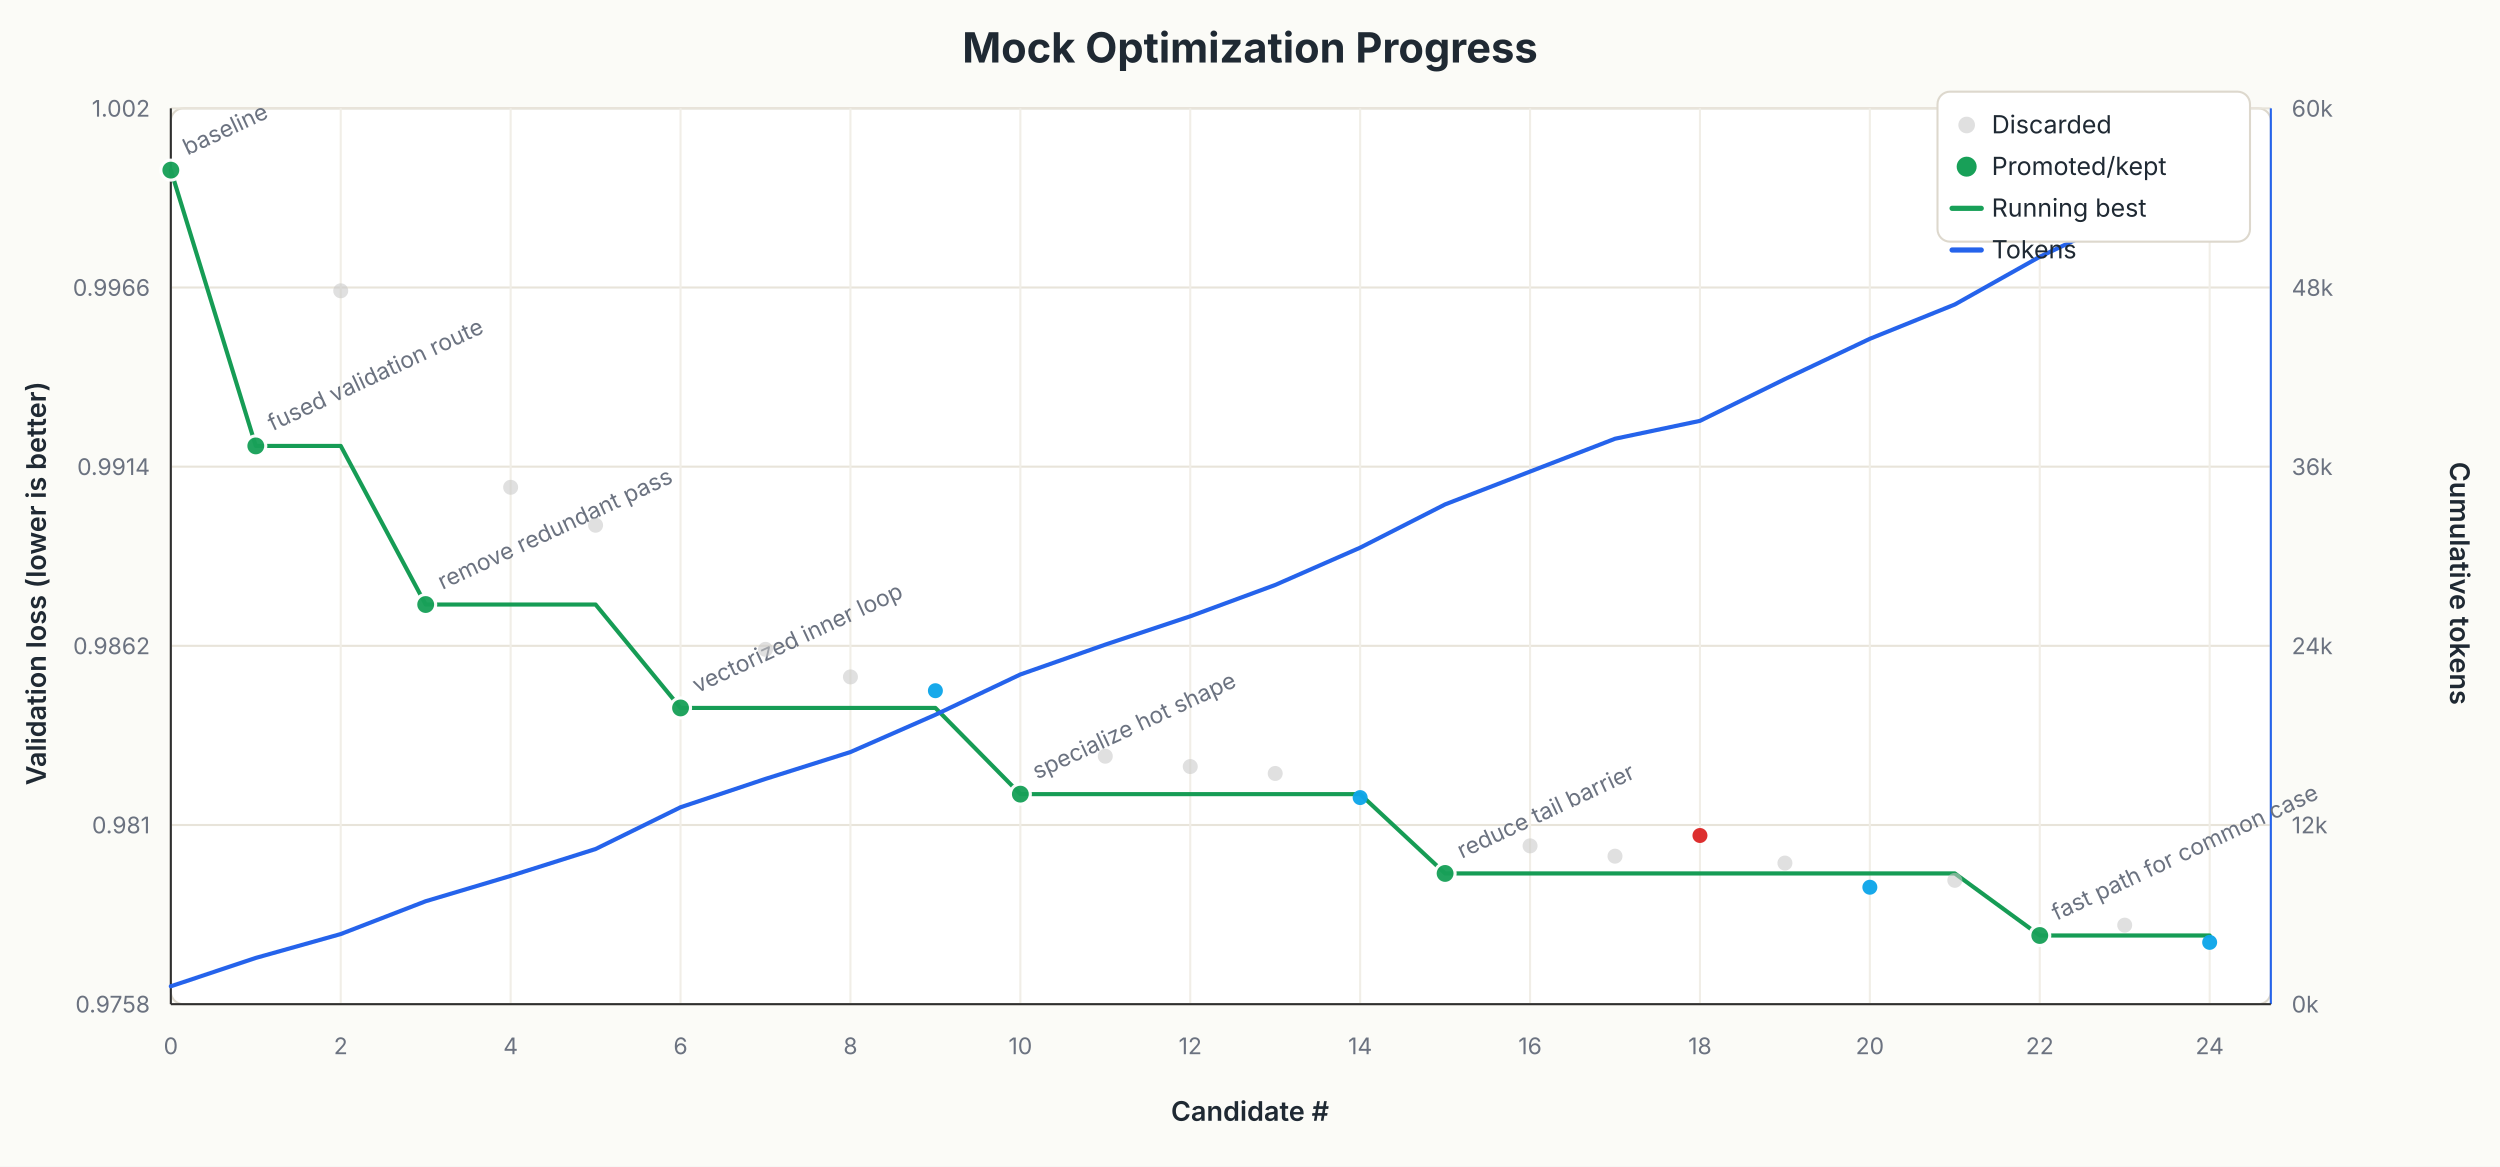
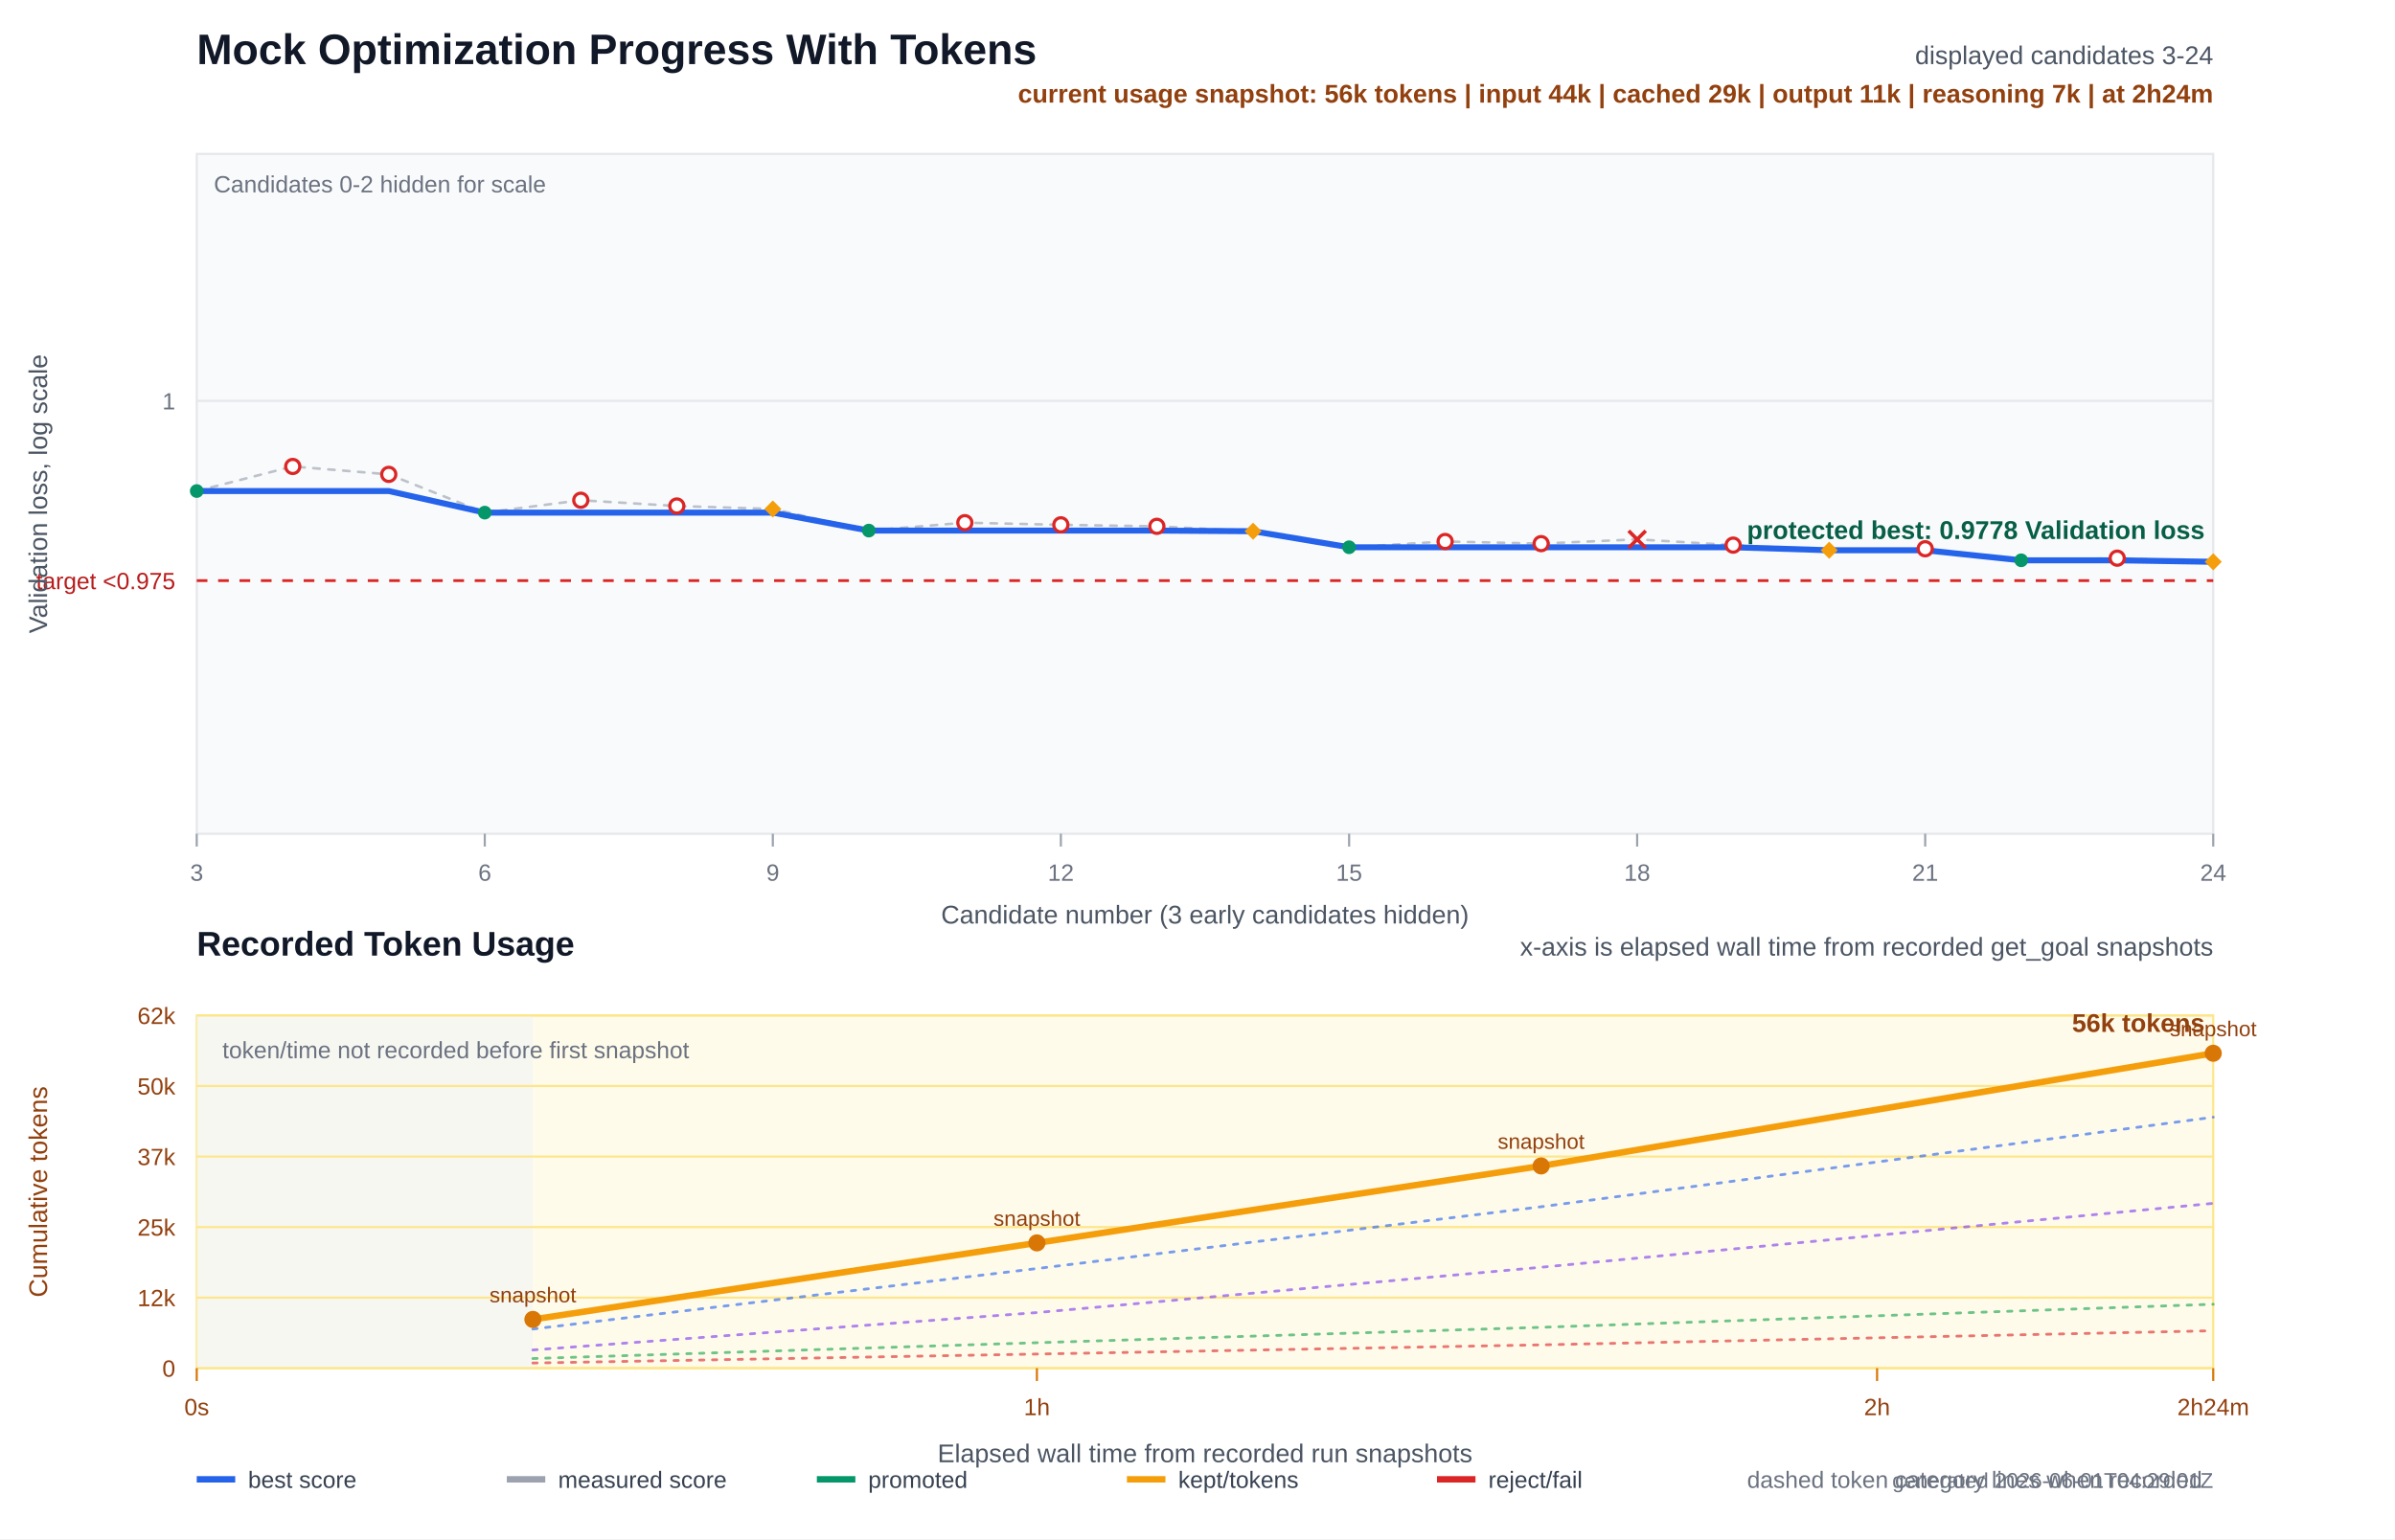
- <svg xmlns="http://www.w3.org/2000/svg" width="1200" height="560" viewBox="0 0 1200 560">
-   <style>text{font-family:Inter,Arial,Helvetica,sans-serif;font-size:13px;fill:#1f2933}.small{font-size:11px;fill:#6b7280}.title{font-size:20px;font-weight:700}.axis{font-weight:600}.legend{font-size:12px}</style>
-   <rect width="100%" height="100%" fill="#fbfbf7" />
-   <rect x="82" y="52" width="1008" height="430" rx="6" fill="#ffffff" stroke="#ddd8cd" />
-   <text x="600.0" y="30" text-anchor="middle" class="title">Mock Optimization Progress</text>
-   <line x1="82" y1="482.00" x2="1090" y2="482.00" stroke="#e8e4da" />
-   <text x="72" y="486.00" text-anchor="end" class="small">0.9758</text>
-   <line x1="82" y1="396.00" x2="1090" y2="396.00" stroke="#e8e4da" />
-   <text x="72" y="400.00" text-anchor="end" class="small">0.981</text>
-   <line x1="82" y1="310.00" x2="1090" y2="310.00" stroke="#e8e4da" />
-   <text x="72" y="314.00" text-anchor="end" class="small">0.9862</text>
-   <line x1="82" y1="224.00" x2="1090" y2="224.00" stroke="#e8e4da" />
-   <text x="72" y="228.00" text-anchor="end" class="small">0.9914</text>
-   <line x1="82" y1="138.00" x2="1090" y2="138.00" stroke="#e8e4da" />
-   <text x="72" y="142.00" text-anchor="end" class="small">0.9966</text>
-   <line x1="82" y1="52.00" x2="1090" y2="52.00" stroke="#e8e4da" />
-   <text x="72" y="56.00" text-anchor="end" class="small">1.002</text>
-   <line x1="82.00" y1="52" x2="82.00" y2="482" stroke="#f1eee7" />
-   <text x="82.00" y="506" text-anchor="middle" class="small">0</text>
-   <line x1="163.55" y1="52" x2="163.55" y2="482" stroke="#f1eee7" />
-   <text x="163.55" y="506" text-anchor="middle" class="small">2</text>
-   <line x1="245.11" y1="52" x2="245.11" y2="482" stroke="#f1eee7" />
-   <text x="245.11" y="506" text-anchor="middle" class="small">4</text>
-   <line x1="326.66" y1="52" x2="326.66" y2="482" stroke="#f1eee7" />
-   <text x="326.66" y="506" text-anchor="middle" class="small">6</text>
-   <line x1="408.21" y1="52" x2="408.21" y2="482" stroke="#f1eee7" />
-   <text x="408.21" y="506" text-anchor="middle" class="small">8</text>
-   <line x1="489.77" y1="52" x2="489.77" y2="482" stroke="#f1eee7" />
-   <text x="489.77" y="506" text-anchor="middle" class="small">10</text>
-   <line x1="571.32" y1="52" x2="571.32" y2="482" stroke="#f1eee7" />
-   <text x="571.32" y="506" text-anchor="middle" class="small">12</text>
-   <line x1="652.87" y1="52" x2="652.87" y2="482" stroke="#f1eee7" />
-   <text x="652.87" y="506" text-anchor="middle" class="small">14</text>
-   <line x1="734.43" y1="52" x2="734.43" y2="482" stroke="#f1eee7" />
-   <text x="734.43" y="506" text-anchor="middle" class="small">16</text>
-   <line x1="815.98" y1="52" x2="815.98" y2="482" stroke="#f1eee7" />
-   <text x="815.98" y="506" text-anchor="middle" class="small">18</text>
-   <line x1="897.53" y1="52" x2="897.53" y2="482" stroke="#f1eee7" />
-   <text x="897.53" y="506" text-anchor="middle" class="small">20</text>
-   <line x1="979.09" y1="52" x2="979.09" y2="482" stroke="#f1eee7" />
-   <text x="979.09" y="506" text-anchor="middle" class="small">22</text>
-   <line x1="1060.64" y1="52" x2="1060.64" y2="482" stroke="#f1eee7" />
-   <text x="1060.64" y="506" text-anchor="middle" class="small">24</text>
-   <text x="1100" y="486.00" fill="#2563eb" class="small">0k</text>
-   <text x="1100" y="400.00" fill="#2563eb" class="small">12k</text>
-   <text x="1100" y="314.00" fill="#2563eb" class="small">24k</text>
-   <text x="1100" y="228.00" fill="#2563eb" class="small">36k</text>
-   <text x="1100" y="142.00" fill="#2563eb" class="small">48k</text>
-   <text x="1100" y="56.00" fill="#2563eb" class="small">60k</text>
-   <line x1="82" y1="52" x2="82" y2="482" stroke="#2f2f2f" />
-   <line x1="1090" y1="52" x2="1090" y2="482" stroke="#2563eb" />
-   <line x1="82" y1="482" x2="1090" y2="482" stroke="#2f2f2f" />
-   <text x="600.0" y="538" text-anchor="middle" class="axis">Candidate #</text>
-   <text x="22" y="280.0" transform="rotate(-90 22 280.0)" text-anchor="middle" class="axis">Validation loss (lower is better)</text>
-   <text x="1176" y="280.0" transform="rotate(90 1176 280.0)" text-anchor="middle" fill="#2563eb" class="axis">Cumulative tokens</text>
-   <polyline points="82.00,81.66 122.78,214.04 163.55,214.04 204.33,290.17 245.11,290.17 285.88,290.17 326.66,339.81 367.44,339.81 408.21,339.81 448.99,339.81 489.77,381.19 530.54,381.19 571.32,381.19 612.10,381.19 652.87,381.19 693.65,419.25 734.43,419.25 775.20,419.25 815.98,419.25 856.76,419.25 897.53,419.25 938.31,419.25 979.09,449.04 1019.86,449.04 1060.64,449.04" fill="none" stroke="#169c55" stroke-width="2" stroke-linejoin="round" stroke-linecap="round" />
-   <polyline points="82.00,473.41 122.78,459.80 163.55,448.34 204.33,432.59 245.11,420.42 285.88,407.53 326.66,387.48 367.44,373.87 408.21,360.98 448.99,343.08 489.77,323.74 530.54,309.42 571.32,295.82 612.10,280.78 652.87,262.88 693.65,242.11 734.43,226.35 775.20,210.60 815.98,202.01 856.76,181.96 897.53,162.62 938.31,146.15 979.09,123.24 1019.86,103.90 1060.64,83.85" fill="none" stroke="#2563eb" stroke-width="2" stroke-linejoin="round" stroke-linecap="round" />
-   <circle cx="82.00" cy="81.66" r="4.8" fill="#18a058" opacity="0.96" stroke="#ffffff" stroke-width="1.5" />
-   <text x="90.00" y="74.66" fill="#18a058" class="small" transform="rotate(-25 90.00 74.66)">baseline</text>
-   <circle cx="122.78" cy="214.04" r="4.8" fill="#18a058" opacity="0.96" stroke="#ffffff" stroke-width="1.5" />
-   <text x="130.78" y="207.04" fill="#18a058" class="small" transform="rotate(-25 130.78 207.04)">fused validation route</text>
-   <circle cx="163.55" cy="139.58" r="3.6" fill="#c7c7c7" opacity="0.56" stroke="none" stroke-width="1.5" />
-   <circle cx="204.33" cy="290.17" r="4.8" fill="#18a058" opacity="0.96" stroke="#ffffff" stroke-width="1.5" />
-   <text x="212.33" y="283.17" fill="#18a058" class="small" transform="rotate(-25 212.33 283.17)">remove redundant pass</text>
-   <circle cx="245.11" cy="233.90" r="3.6" fill="#c7c7c7" opacity="0.56" stroke="none" stroke-width="1.5" />
-   <circle cx="285.88" cy="252.11" r="3.6" fill="#c7c7c7" opacity="0.56" stroke="none" stroke-width="1.5" />
-   <circle cx="326.66" cy="339.81" r="4.8" fill="#18a058" opacity="0.96" stroke="#ffffff" stroke-width="1.5" />
-   <text x="334.66" y="332.81" fill="#18a058" class="small" transform="rotate(-25 334.66 332.81)">vectorized inner loop</text>
-   <circle cx="367.44" cy="311.68" r="3.6" fill="#c7c7c7" opacity="0.56" stroke="none" stroke-width="1.5" />
-   <circle cx="408.21" cy="324.92" r="3.6" fill="#c7c7c7" opacity="0.56" stroke="none" stroke-width="1.5" />
-   <circle cx="448.99" cy="331.54" r="3.6" fill="#0ea5e9" opacity="0.96" stroke="none" stroke-width="1.5" />
-   <circle cx="489.77" cy="381.19" r="4.8" fill="#18a058" opacity="0.96" stroke="#ffffff" stroke-width="1.5" />
-   <text x="497.77" y="374.19" fill="#18a058" class="small" transform="rotate(-25 497.77 374.19)">specialize hot shape</text>
-   <circle cx="530.54" cy="362.98" r="3.6" fill="#c7c7c7" opacity="0.56" stroke="none" stroke-width="1.5" />
-   <circle cx="571.32" cy="367.95" r="3.6" fill="#c7c7c7" opacity="0.56" stroke="none" stroke-width="1.5" />
-   <circle cx="612.10" cy="371.26" r="3.6" fill="#c7c7c7" opacity="0.56" stroke="none" stroke-width="1.5" />
-   <circle cx="652.87" cy="382.84" r="3.6" fill="#0ea5e9" opacity="0.96" stroke="none" stroke-width="1.5" />
-   <circle cx="693.65" cy="419.25" r="4.8" fill="#18a058" opacity="0.96" stroke="#ffffff" stroke-width="1.5" />
-   <text x="701.65" y="412.25" fill="#18a058" class="small" transform="rotate(-25 701.65 412.25)">reduce tail barrier</text>
-   <circle cx="734.43" cy="406.01" r="3.6" fill="#c7c7c7" opacity="0.56" stroke="none" stroke-width="1.5" />
-   <circle cx="775.20" cy="410.97" r="3.6" fill="#c7c7c7" opacity="0.56" stroke="none" stroke-width="1.5" />
-   <circle cx="815.98" cy="401.04" r="3.6" fill="#dc2626" opacity="0.96" stroke="none" stroke-width="1.5" />
-   <circle cx="856.76" cy="414.28" r="3.6" fill="#c7c7c7" opacity="0.56" stroke="none" stroke-width="1.5" />
-   <circle cx="897.53" cy="425.87" r="3.6" fill="#0ea5e9" opacity="0.96" stroke="none" stroke-width="1.5" />
-   <circle cx="938.31" cy="422.56" r="3.6" fill="#c7c7c7" opacity="0.56" stroke="none" stroke-width="1.5" />
-   <circle cx="979.09" cy="449.04" r="4.8" fill="#18a058" opacity="0.96" stroke="#ffffff" stroke-width="1.5" />
-   <text x="987.09" y="442.04" fill="#18a058" class="small" transform="rotate(-25 987.09 442.04)">fast path for common case</text>
-   <circle cx="1019.86" cy="444.07" r="3.6" fill="#c7c7c7" opacity="0.56" stroke="none" stroke-width="1.5" />
-   <circle cx="1060.64" cy="452.34" r="3.6" fill="#0ea5e9" opacity="0.96" stroke="none" stroke-width="1.5" />
-   <rect x="930" y="44" width="150" height="72" rx="6" fill="white" stroke="#ddd8cd" />
-   <circle cx="944" cy="60" r="4" fill="#c7c7c7" opacity="0.56" />
-   <text x="956" y="64" class="legend">Discarded</text>
-   <circle cx="944" cy="80" r="4.8" fill="#18a058" />
-   <text x="956" y="84" class="legend">Promoted/kept</text>
-   <line x1="937" y1="100" x2="951" y2="100" stroke="#18a058" stroke-width="2.5" stroke-linecap="round" />
-   <text x="956" y="104" class="legend">Running best</text>
-   <line x1="937" y1="120" x2="951" y2="120" stroke="#2563eb" stroke-width="2.5" stroke-linecap="round" />
-   <text x="956" y="124" class="legend">Tokens</text>
+ <svg xmlns="http://www.w3.org/2000/svg" width="1120" height="720" viewBox="0 0 1120 720" role="img" aria-labelledby="title desc">
+   <rect width="1120" height="720" fill="#ffffff" />
+   <text x="92.0" y="30" font-family="Arial, sans-serif" font-size="20" fill="#111827" text-anchor="start" font-weight="700">Mock Optimization Progress With Tokens</text>
+   <text x="1035.0" y="30" font-family="Arial, sans-serif" font-size="12" fill="#4b5563" text-anchor="end">displayed candidates 3-24</text>
+   <text x="1035.0" y="48" font-family="Arial, sans-serif" font-size="12" fill="#92400e" text-anchor="end" font-weight="700">current usage snapshot: 56k tokens | input 44k | cached 29k | output 11k | reasoning 7k | at 2h24m</text>
+   <rect x="92.0" y="72.0" width="943.0" height="318.0" fill="#f9fafb" stroke="#e5e7eb" />
+   <line x1="92.0" y1="187.5" x2="1035.0" y2="187.5" stroke="#e5e7eb" stroke-width="1" />
+   <text x="82.0" y="191.5" font-family="Arial, sans-serif" font-size="11" fill="#6b7280" text-anchor="end">1</text>
+   <line x1="92.0" y1="271.6" x2="1035.0" y2="271.6" stroke="#dc2626" stroke-width="1.3" stroke-dasharray="5 5" />
+   <text x="82.0" y="275.6" font-family="Arial, sans-serif" font-size="11" fill="#b91c1c" text-anchor="end">target &lt;0.975</text>
+   <line x1="92.0" y1="390.0" x2="92.0" y2="396.0" stroke="#9ca3af" stroke-width="1" />
+   <text x="92.0" y="412.0" font-family="Arial, sans-serif" font-size="11" fill="#6b7280" text-anchor="middle">3</text>
+   <line x1="226.7" y1="390.0" x2="226.7" y2="396.0" stroke="#9ca3af" stroke-width="1" />
+   <text x="226.7" y="412.0" font-family="Arial, sans-serif" font-size="11" fill="#6b7280" text-anchor="middle">6</text>
+   <line x1="361.4" y1="390.0" x2="361.4" y2="396.0" stroke="#9ca3af" stroke-width="1" />
+   <text x="361.4" y="412.0" font-family="Arial, sans-serif" font-size="11" fill="#6b7280" text-anchor="middle">9</text>
+   <line x1="496.1" y1="390.0" x2="496.1" y2="396.0" stroke="#9ca3af" stroke-width="1" />
+   <text x="496.1" y="412.0" font-family="Arial, sans-serif" font-size="11" fill="#6b7280" text-anchor="middle">12</text>
+   <line x1="630.9" y1="390.0" x2="630.9" y2="396.0" stroke="#9ca3af" stroke-width="1" />
+   <text x="630.9" y="412.0" font-family="Arial, sans-serif" font-size="11" fill="#6b7280" text-anchor="middle">15</text>
+   <line x1="765.6" y1="390.0" x2="765.6" y2="396.0" stroke="#9ca3af" stroke-width="1" />
+   <text x="765.6" y="412.0" font-family="Arial, sans-serif" font-size="11" fill="#6b7280" text-anchor="middle">18</text>
+   <line x1="900.3" y1="390.0" x2="900.3" y2="396.0" stroke="#9ca3af" stroke-width="1" />
+   <text x="900.3" y="412.0" font-family="Arial, sans-serif" font-size="11" fill="#6b7280" text-anchor="middle">21</text>
+   <line x1="1035.0" y1="390.0" x2="1035.0" y2="396.0" stroke="#9ca3af" stroke-width="1" />
+   <text x="1035.0" y="412.0" font-family="Arial, sans-serif" font-size="11" fill="#6b7280" text-anchor="middle">24</text>
+   <text x="563.5" y="432.0" font-family="Arial, sans-serif" font-size="12" fill="#4b5563" text-anchor="middle">Candidate number (3 early candidates hidden)</text>
+   <text x="22" y="231.0" font-family="Arial, sans-serif" font-size="12" fill="#4b5563" text-anchor="middle" transform="rotate(-90 22 231.0)">Validation loss, log scale</text>
+   <polyline points="92.0,229.7 136.9,218.2 181.8,221.9 226.7,239.8 271.6,234.0 316.5,236.7 361.4,238.1 406.3,248.2 451.2,244.5 496.1,245.5 541.0,246.2 586.0,248.5 630.9,256.0 675.8,253.3 720.7,254.3 765.6,252.3 810.5,255.0 855.4,257.4 900.3,256.7 945.2,262.1 990.1,261.1 1035.0,262.8" fill="none" stroke="#9ca3af" stroke-width="1.2" stroke-linejoin="round" stroke-linecap="round" stroke-opacity="0.65" stroke-dasharray="3 4" />
+   <polyline points="92.0,229.7 136.9,229.7 181.8,229.7 226.7,239.8 271.6,239.8 316.5,239.8 361.4,239.8 406.3,248.2 451.2,248.2 496.1,248.2 541.0,248.2 586.0,248.5 630.9,256.0 675.8,256.0 720.7,256.0 765.6,256.0 810.5,256.0 855.4,257.4 900.3,257.4 945.2,262.1 990.1,262.1 1035.0,262.8" fill="none" stroke="#2563eb" stroke-width="2.8" stroke-linejoin="round" stroke-linecap="round" />
+   <circle cx="92.0" cy="229.7" r="3.2" fill="#059669" />
+   <circle cx="136.9" cy="218.2" r="3.3" fill="#ffffff" stroke="#dc2626" stroke-width="1.5" />
+   <circle cx="181.8" cy="221.9" r="3.3" fill="#ffffff" stroke="#dc2626" stroke-width="1.5" />
+   <circle cx="226.7" cy="239.8" r="3.2" fill="#059669" />
+   <circle cx="271.6" cy="234.0" r="3.3" fill="#ffffff" stroke="#dc2626" stroke-width="1.5" />
+   <circle cx="316.5" cy="236.7" r="3.3" fill="#ffffff" stroke="#dc2626" stroke-width="1.5" />
+   <polygon points="361.4,234.1 365.4,238.1 361.4,242.1 357.4,238.1" fill="#f59e0b" />
+   <circle cx="406.3" cy="248.2" r="3.2" fill="#059669" />
+   <circle cx="451.2" cy="244.5" r="3.3" fill="#ffffff" stroke="#dc2626" stroke-width="1.5" />
+   <circle cx="496.1" cy="245.5" r="3.3" fill="#ffffff" stroke="#dc2626" stroke-width="1.5" />
+   <circle cx="541.0" cy="246.2" r="3.3" fill="#ffffff" stroke="#dc2626" stroke-width="1.5" />
+   <polygon points="586.0,244.5 590.0,248.5 586.0,252.5 582.0,248.5" fill="#f59e0b" />
+   <circle cx="630.9" cy="256.0" r="3.2" fill="#059669" />
+   <circle cx="675.8" cy="253.3" r="3.3" fill="#ffffff" stroke="#dc2626" stroke-width="1.5" />
+   <circle cx="720.7" cy="254.3" r="3.3" fill="#ffffff" stroke="#dc2626" stroke-width="1.5" />
+   <path d="M 761.6 248.3 L 769.6 256.3 M 769.6 248.3 L 761.6 256.3" stroke="#dc2626" stroke-width="1.7" />
+   <circle cx="810.5" cy="255.0" r="3.3" fill="#ffffff" stroke="#dc2626" stroke-width="1.5" />
+   <polygon points="855.4,253.4 859.4,257.4 855.4,261.4 851.4,257.4" fill="#f59e0b" />
+   <circle cx="900.3" cy="256.7" r="3.3" fill="#ffffff" stroke="#dc2626" stroke-width="1.5" />
+   <circle cx="945.2" cy="262.1" r="3.2" fill="#059669" />
+   <circle cx="990.1" cy="261.1" r="3.3" fill="#ffffff" stroke="#dc2626" stroke-width="1.5" />
+   <polygon points="1035.0,258.8 1039.0,262.8 1035.0,266.8 1031.0,262.8" fill="#f59e0b" />
+   <text x="1031.0" y="252.1" font-family="Arial, sans-serif" font-size="12" fill="#065f46" text-anchor="end" font-weight="700">protected best: 0.9778 Validation loss</text>
+   <text x="100.0" y="90.0" font-family="Arial, sans-serif" font-size="11" fill="#6b7280" text-anchor="start">Candidates 0-2 hidden for scale</text>
+   <text x="92.0" y="447" font-family="Arial, sans-serif" font-size="16" fill="#111827" text-anchor="start" font-weight="700">Recorded Token Usage</text>
+   <text x="1035.0" y="447" font-family="Arial, sans-serif" font-size="12" fill="#4b5563" text-anchor="end">x-axis is elapsed wall time from recorded get_goal snapshots</text>
+   <rect x="92.0" y="475.0" width="943.0" height="165.0" fill="#fffbeb" stroke="#fde68a" />
+   <rect x="92.0" y="475.0" width="157.2" height="165.0" fill="#f3f4f6" opacity="0.65" />
+   <text x="104.0" y="495.0" font-family="Arial, sans-serif" font-size="11" fill="#6b7280" text-anchor="start">token/time not recorded before first snapshot</text>
+   <line x1="92.0" y1="640.0" x2="1035.0" y2="640.0" stroke="#fde68a" stroke-width="1" />
+   <text x="82.0" y="644.0" font-family="Arial, sans-serif" font-size="11" fill="#92400e" text-anchor="end">0</text>
+   <line x1="92.0" y1="607.0" x2="1035.0" y2="607.0" stroke="#fde68a" stroke-width="1" />
+   <text x="82.0" y="611.0" font-family="Arial, sans-serif" font-size="11" fill="#92400e" text-anchor="end">12k</text>
+   <line x1="92.0" y1="574.0" x2="1035.0" y2="574.0" stroke="#fde68a" stroke-width="1" />
+   <text x="82.0" y="578.0" font-family="Arial, sans-serif" font-size="11" fill="#92400e" text-anchor="end">25k</text>
+   <line x1="92.0" y1="541.0" x2="1035.0" y2="541.0" stroke="#fde68a" stroke-width="1" />
+   <text x="82.0" y="545.0" font-family="Arial, sans-serif" font-size="11" fill="#92400e" text-anchor="end">37k</text>
+   <line x1="92.0" y1="508.0" x2="1035.0" y2="508.0" stroke="#fde68a" stroke-width="1" />
+   <text x="82.0" y="512.0" font-family="Arial, sans-serif" font-size="11" fill="#92400e" text-anchor="end">50k</text>
+   <line x1="92.0" y1="475.0" x2="1035.0" y2="475.0" stroke="#fde68a" stroke-width="1" />
+   <text x="82.0" y="479.0" font-family="Arial, sans-serif" font-size="11" fill="#92400e" text-anchor="end">62k</text>
+   <line x1="92.0" y1="640.0" x2="92.0" y2="646.0" stroke="#d97706" stroke-width="1" />
+   <text x="92.0" y="662.0" font-family="Arial, sans-serif" font-size="11" fill="#92400e" text-anchor="middle">0s</text>
+   <line x1="484.9" y1="640.0" x2="484.9" y2="646.0" stroke="#d97706" stroke-width="1" />
+   <text x="484.9" y="662.0" font-family="Arial, sans-serif" font-size="11" fill="#92400e" text-anchor="middle">1h</text>
+   <line x1="877.8" y1="640.0" x2="877.8" y2="646.0" stroke="#d97706" stroke-width="1" />
+   <text x="877.8" y="662.0" font-family="Arial, sans-serif" font-size="11" fill="#92400e" text-anchor="middle">2h</text>
+   <line x1="1035.0" y1="640.0" x2="1035.0" y2="646.0" stroke="#d97706" stroke-width="1" />
+   <text x="1035.0" y="662.0" font-family="Arial, sans-serif" font-size="11" fill="#92400e" text-anchor="middle">2h24m</text>
+   <text x="563.5" y="684.0" font-family="Arial, sans-serif" font-size="12" fill="#4b5563" text-anchor="middle">Elapsed wall time from recorded run snapshots</text>
+   <text x="22" y="557.5" font-family="Arial, sans-serif" font-size="12" fill="#92400e" text-anchor="middle" transform="rotate(-90 22 557.5)">Cumulative tokens</text>
+   <polyline points="249.2,621.7 484.9,593.4 720.7,564.5 1035.0,522.6" fill="none" stroke="#2563eb" stroke-width="1.3" stroke-linejoin="round" stroke-linecap="round" stroke-opacity="0.62" stroke-dasharray="2 4" />
+   <polyline points="249.2,631.5 484.9,614.0 720.7,592.8 1035.0,562.9" fill="none" stroke="#7c3aed" stroke-width="1.3" stroke-linejoin="round" stroke-linecap="round" stroke-opacity="0.62" stroke-dasharray="2 4" />
+   <polyline points="249.2,635.5 484.9,628.1 720.7,620.9 1035.0,610.1" fill="none" stroke="#16a34a" stroke-width="1.3" stroke-linejoin="round" stroke-linecap="round" stroke-opacity="0.62" stroke-dasharray="2 4" />
+   <polyline points="249.2,637.6 484.9,633.4 720.7,629.1 1035.0,622.5" fill="none" stroke="#dc2626" stroke-width="1.3" stroke-linejoin="round" stroke-linecap="round" stroke-opacity="0.62" stroke-dasharray="2 4" />
+   <polyline points="249.2,617.2 484.9,581.4 720.7,545.4 1035.0,492.7" fill="none" stroke="#f59e0b" stroke-width="3" stroke-linejoin="round" stroke-linecap="round" />
+   <circle cx="249.2" cy="617.2" r="4" fill="#d97706" />
+   <text x="249.2" y="609.2" font-family="Arial, sans-serif" font-size="10" fill="#92400e" text-anchor="middle">snapshot</text>
+   <circle cx="484.9" cy="581.4" r="4" fill="#d97706" />
+   <text x="484.9" y="573.4" font-family="Arial, sans-serif" font-size="10" fill="#92400e" text-anchor="middle">snapshot</text>
+   <circle cx="720.7" cy="545.4" r="4" fill="#d97706" />
+   <text x="720.7" y="537.4" font-family="Arial, sans-serif" font-size="10" fill="#92400e" text-anchor="middle">snapshot</text>
+   <circle cx="1035.0" cy="492.7" r="4" fill="#d97706" />
+   <text x="1035.0" y="484.7" font-family="Arial, sans-serif" font-size="10" fill="#92400e" text-anchor="middle">snapshot</text>
+   <text x="1031.0" y="482.7" font-family="Arial, sans-serif" font-size="12" fill="#92400e" text-anchor="end" font-weight="700">56k tokens</text>
+   <line x1="92.0" y1="692.0" x2="110.0" y2="692.0" stroke="#2563eb" stroke-width="3" />
+   <text x="116.0" y="696.0" font-family="Arial, sans-serif" font-size="11" fill="#374151" text-anchor="start">best score</text>
+   <line x1="237.0" y1="692.0" x2="255.0" y2="692.0" stroke="#9ca3af" stroke-width="3" />
+   <text x="261.0" y="696.0" font-family="Arial, sans-serif" font-size="11" fill="#374151" text-anchor="start">measured score</text>
+   <line x1="382.0" y1="692.0" x2="400.0" y2="692.0" stroke="#059669" stroke-width="3" />
+   <text x="406.0" y="696.0" font-family="Arial, sans-serif" font-size="11" fill="#374151" text-anchor="start">promoted</text>
+   <line x1="527.0" y1="692.0" x2="545.0" y2="692.0" stroke="#f59e0b" stroke-width="3" />
+   <text x="551.0" y="696.0" font-family="Arial, sans-serif" font-size="11" fill="#374151" text-anchor="start">kept/tokens</text>
+   <line x1="672.0" y1="692.0" x2="690.0" y2="692.0" stroke="#dc2626" stroke-width="3" />
+   <text x="696.0" y="696.0" font-family="Arial, sans-serif" font-size="11" fill="#374151" text-anchor="start">reject/fail</text>
+   <text x="817.0" y="696.0" font-family="Arial, sans-serif" font-size="11" fill="#6b7280" text-anchor="start">dashed token category lines when recorded</text>
+   <text x="1035.0" y="696.0" font-family="Arial, sans-serif" font-size="10" fill="#6b7280" text-anchor="end">generated 2026-06-01T04:29:01Z</text>
</svg>
